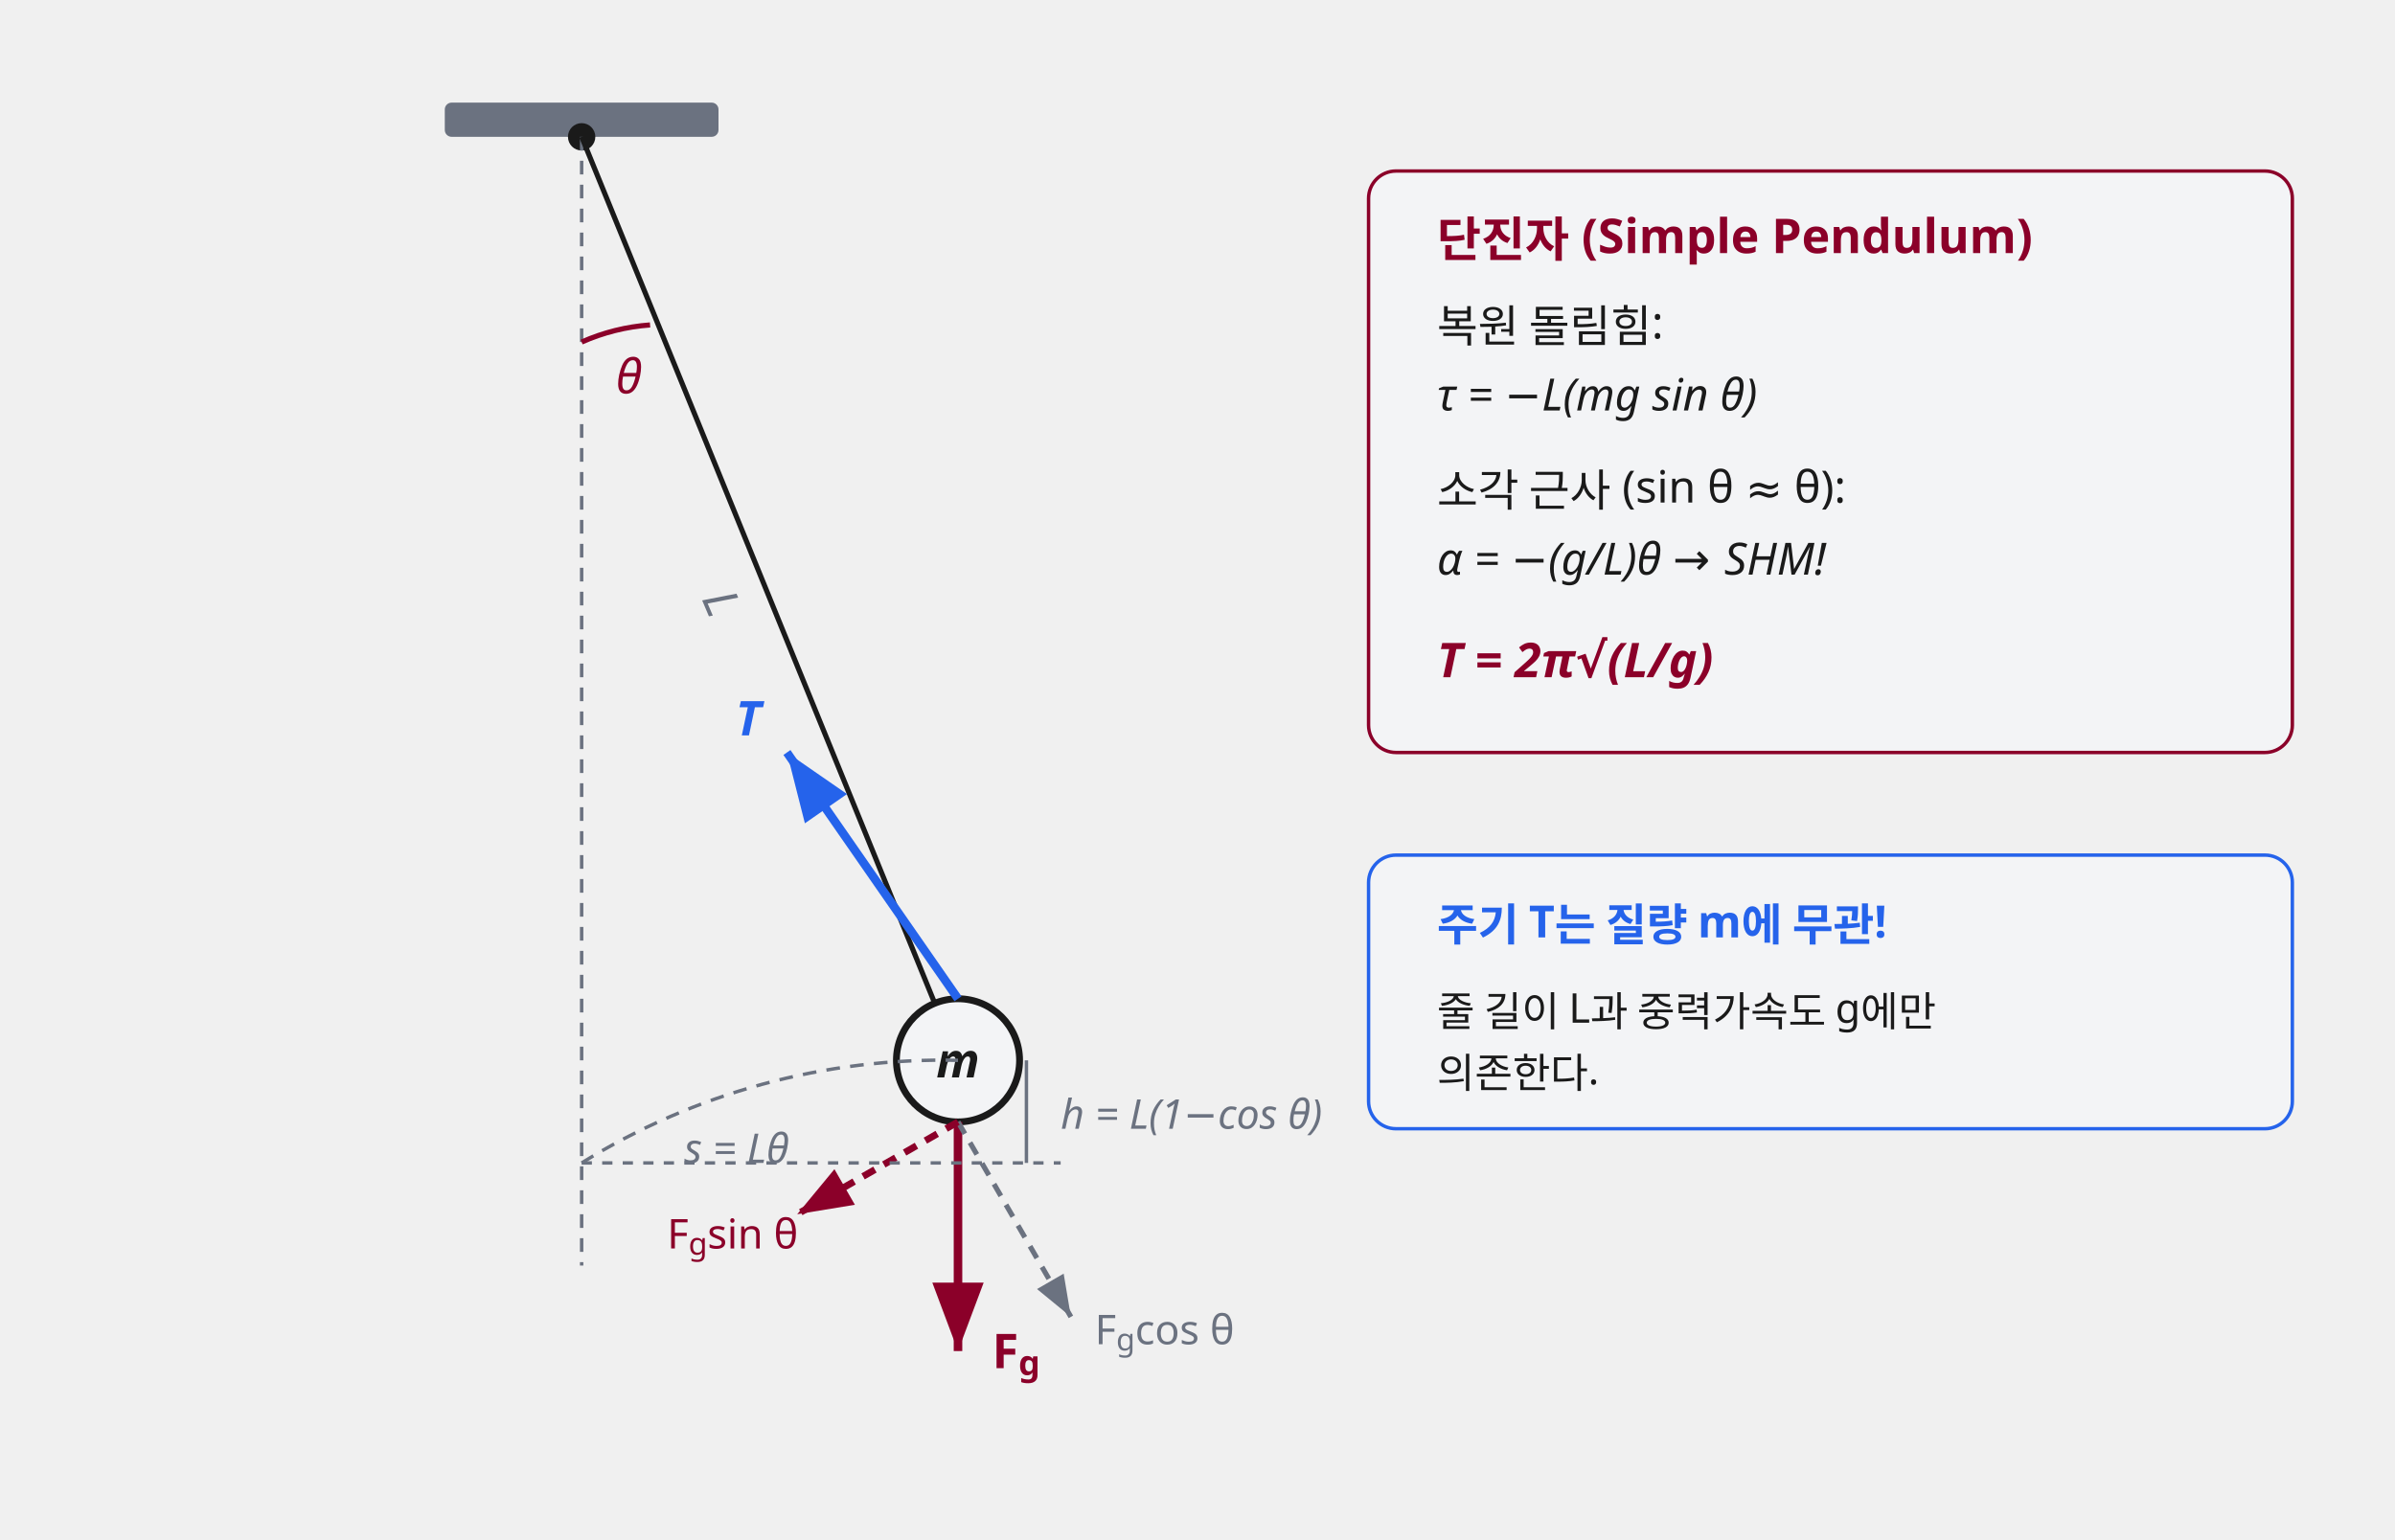
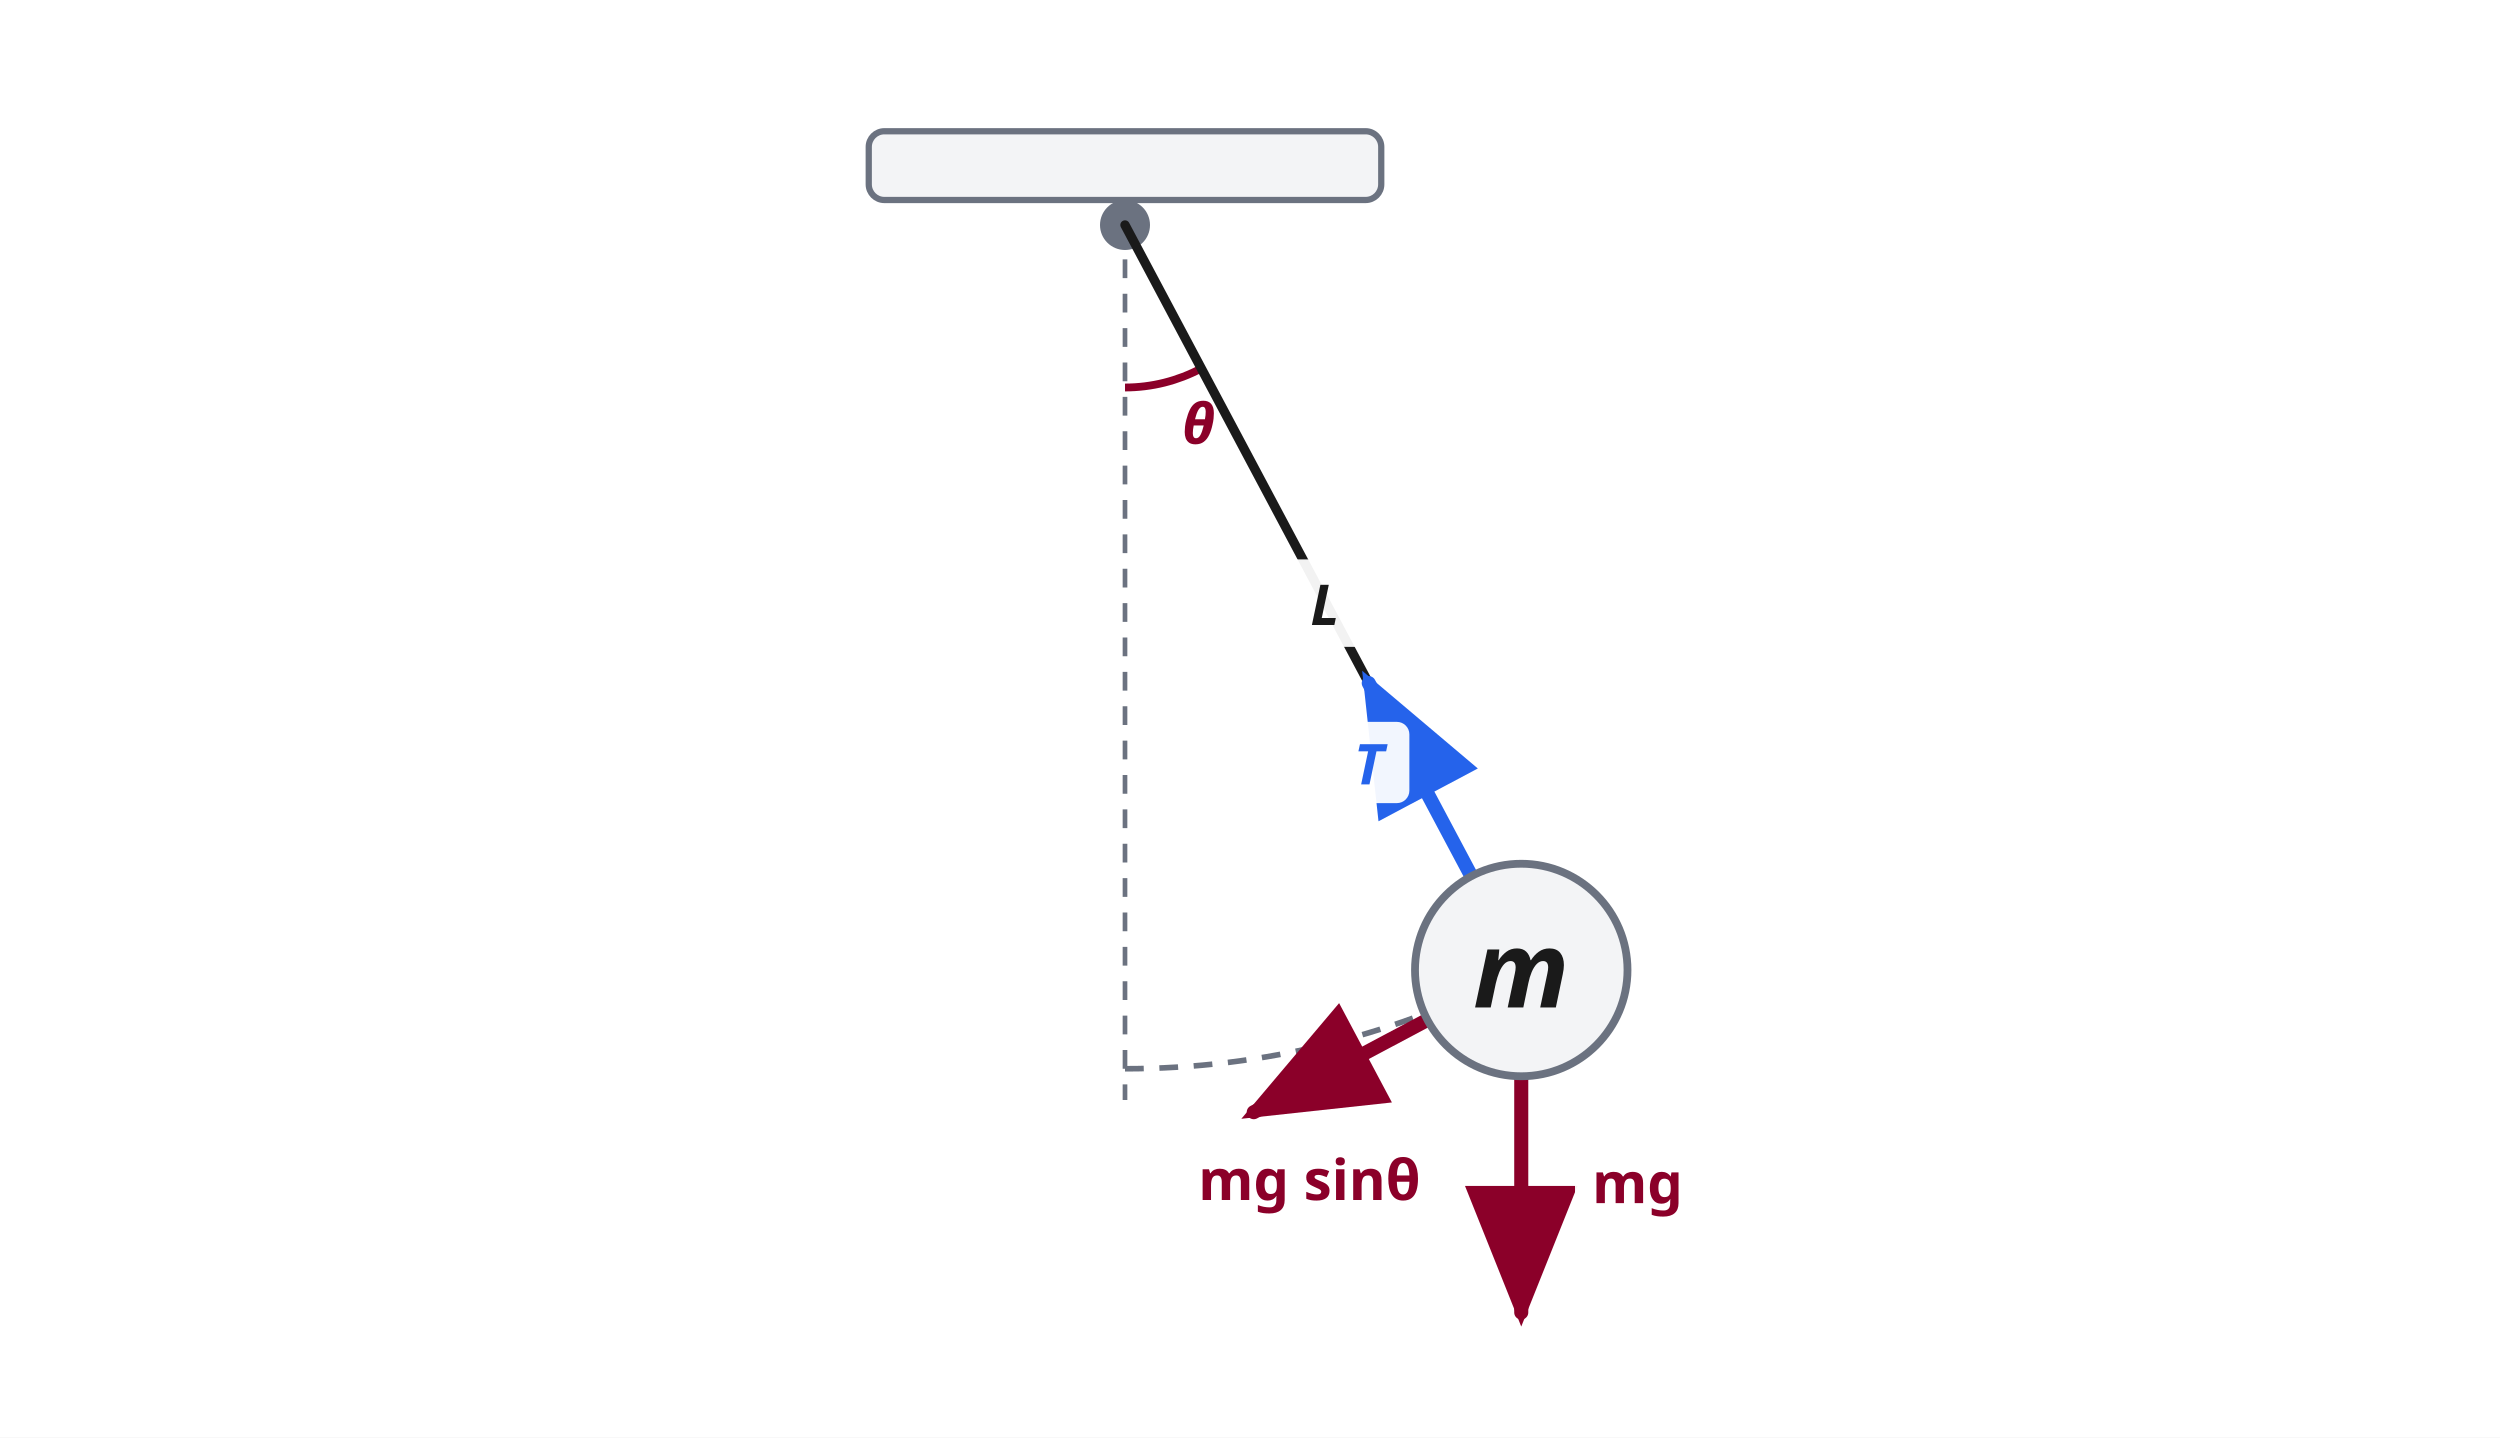
- <svg xmlns="http://www.w3.org/2000/svg" viewBox="0 0 700 450" font-family="sans-serif">
+ <svg xmlns="http://www.w3.org/2000/svg" viewBox="0 0 800 460" font-family="sans-serif">
  <defs>
-     <marker id="pArrowR" markerWidth="8" markerHeight="6" refX="8" refY="3" orient="auto">
-       <path d="M0,0 L8,3 L0,6 Z" fill="#8B0029" />
+     <marker id="arrow-red" markerWidth="10" markerHeight="8" refX="9" refY="4" orient="auto">
+       <path d="M0,0 L10,4 L0,8 Z" fill="#8B0029" />
    </marker>
-     <marker id="pArrowB" markerWidth="8" markerHeight="6" refX="8" refY="3" orient="auto">
-       <path d="M0,0 L8,3 L0,6 Z" fill="#2563EB" />
+     <marker id="arrow-blue" markerWidth="10" markerHeight="8" refX="9" refY="4" orient="auto">
+       <path d="M0,0 L10,4 L0,8 Z" fill="#2563EB" />
    </marker>
-     <marker id="pArrowGr" markerWidth="8" markerHeight="6" refX="8" refY="3" orient="auto">
-       <path d="M0,0 L8,3 L0,6 Z" fill="#6B7280" />
-     </marker>
+     <style>
+       .axis { stroke: #6B7280; stroke-width: 1.5; stroke-dasharray: 6 5; }
+       .support { fill: #F3F4F6; stroke: #6B7280; stroke-width: 2; }
+       .string { stroke: #1a1a1a; stroke-width: 3; stroke-linecap: round; }
+       .arc { fill: none; stroke: #6B7280; stroke-width: 1.8; stroke-dasharray: 6 5; }
+       .angle { fill: none; stroke: #8B0029; stroke-width: 2.5; }
+       .label-bg { fill: #ffffff; fill-opacity: 0.94; stroke: none; }
+       .label { font-size: 18px; font-weight: 700; }
+     </style>
  </defs>
-   <rect x="130" y="30" width="80" height="10" fill="#6B7280" rx="2" />
-   <circle cx="170" cy="40" r="4" fill="#1a1a1a" />
-   <line x1="170" y1="40" x2="170" y2="370" stroke="#6B7280" stroke-width="1" stroke-dasharray="4 3" />
-   <line x1="170" y1="40" x2="280" y2="310" stroke="#1a1a1a" stroke-width="1.5" />
-   <path d="M170,100 A60,60 0 0,1 190,95" fill="none" stroke="#8B0029" stroke-width="1.5" />
-   <text x="180" y="115" font-size="14" fill="#8B0029" font-style="italic">θ</text>
-   <text x="205" y="175" font-size="14" fill="#6B7280" font-style="italic" transform="rotate(67,205,175)">L</text>
-   <circle cx="280" cy="310" r="18" fill="#F3F4F6" stroke="#1a1a1a" stroke-width="2" />
-   <text x="280" y="315" font-size="14" fill="#1a1a1a" text-anchor="middle" font-weight="bold" font-style="italic">m</text>
-   <line x1="280" y1="328" x2="280" y2="395" stroke="#8B0029" stroke-width="2.5" marker-end="url(#pArrowR)" />
-   <text x="290" y="400" font-size="14" fill="#8B0029" font-weight="bold">F<tspan baseline-shift="sub" font-size="10">g</tspan>
-   </text>
-   <line x1="280" y1="328" x2="313" y2="385" stroke="#6B7280" stroke-width="1.5" stroke-dasharray="4 3" marker-end="url(#pArrowGr)" />
-   <text x="320" y="393" font-size="12" fill="#6B7280">F<tspan baseline-shift="sub" font-size="9">g</tspan>cos θ</text>
-   <line x1="280" y1="328" x2="233" y2="355" stroke="#8B0029" stroke-width="2" stroke-dasharray="4 3" marker-end="url(#pArrowR)" />
-   <text x="195" y="365" font-size="12" fill="#8B0029">F<tspan baseline-shift="sub" font-size="9">g</tspan>sin θ</text>
-   <line x1="280" y1="292" x2="230" y2="220" stroke="#2563EB" stroke-width="2.5" marker-end="url(#pArrowB)" />
-   <text x="215" y="215" font-size="14" fill="#2563EB" font-weight="bold" font-style="italic">T</text>
-   <path d="M170,340 A200,200 0 0,1 280,310" fill="none" stroke="#6B7280" stroke-width="1" stroke-dasharray="4 3" />
-   <text x="200" y="340" font-size="12" fill="#6B7280" font-style="italic">s = Lθ</text>
-   <line x1="300" y1="310" x2="300" y2="340" stroke="#6B7280" stroke-width="1" />
-   <line x1="170" y1="340" x2="310" y2="340" stroke="#6B7280" stroke-width="1" stroke-dasharray="3 3" />
-   <text x="310" y="330" font-size="12" fill="#6B7280" font-style="italic">h = L(1−cos θ)</text>
-   <rect x="400" y="50" width="270" height="170" rx="8" fill="#F3F4F6" stroke="#8B0029" stroke-width="1" />
-   <text x="420" y="75" font-size="14" fill="#8B0029" font-weight="bold">단진자 (Simple Pendulum)</text>
-   <text x="420" y="100" font-size="13" fill="#1a1a1a">복원 돌림힘:</text>
-   <text x="420" y="120" font-size="13" fill="#1a1a1a" font-style="italic">τ = −L(mg sin θ)</text>
-   <text x="420" y="148" font-size="13" fill="#1a1a1a">소각 근사 (sin θ ≈ θ):</text>
-   <text x="420" y="168" font-size="13" fill="#1a1a1a" font-style="italic">α = −(g/L)θ → SHM!</text>
-   <text x="420" y="198" font-size="14" fill="#8B0029" font-weight="bold" font-style="italic">T = 2π√(L/g)</text>
-   <rect x="400" y="250" width="270" height="80" rx="8" fill="#F3F4F6" stroke="#2563EB" stroke-width="1" />
-   <text x="420" y="275" font-size="13" fill="#2563EB" font-weight="bold">주기 T는 질량 m에 무관!</text>
-   <text x="420" y="300" font-size="12" fill="#1a1a1a">줄 길이 L과 중력가속도 g에만</text>
-   <text x="420" y="318" font-size="12" fill="#1a1a1a">의존한다.</text>
+   <rect width="800" height="460" fill="#ffffff" />
+   <rect x="278" y="42" width="164" height="22" rx="5" class="support" />
+   <line x1="360" y1="72" x2="360" y2="352" class="axis" />
+   <path d="M360 342 A270 270 0 0 0 486.8 310.4" class="arc" />
+   <path d="M360 124 A52 52 0 0 0 384.4 117.9" class="angle" />
+   <rect x="371" y="124" width="25" height="24" rx="4" class="label-bg" />
+   <text x="383.5" y="142" text-anchor="middle" class="label" font-style="italic" fill="#8B0029">θ</text>
+   <circle cx="360" cy="72" r="8" fill="#6B7280" />
+   <line x1="360" y1="72" x2="486.8" y2="310.4" class="string" />
+   <rect x="410" y="179" width="28" height="28" rx="4" class="label-bg" />
+   <text x="424" y="200" text-anchor="middle" class="label" font-style="italic" fill="#1a1a1a">L</text>
+   <line x1="486.8" y1="310.4" x2="438.0" y2="218.6" stroke="#2563EB" stroke-width="4.5" stroke-linecap="round" marker-end="url(#arrow-blue)" />
+   <rect x="425" y="231" width="26" height="26" rx="4" class="label-bg" />
+   <text x="438" y="251" text-anchor="middle" class="label" font-style="italic" fill="#2563EB">T</text>
+   <line x1="486.8" y1="310.4" x2="486.8" y2="420" stroke="#8B0029" stroke-width="4.5" stroke-linecap="round" marker-end="url(#arrow-red)" />
+   <rect x="504" y="365" width="40" height="26" rx="4" class="label-bg" />
+   <text x="524" y="385" text-anchor="middle" class="label" fill="#8B0029">mg</text>
+   <line x1="486.8" y1="310.4" x2="401.2" y2="355.9" stroke="#8B0029" stroke-width="4.5" stroke-linecap="round" marker-end="url(#arrow-red)" />
+   <rect x="382" y="363" width="74" height="28" rx="4" class="label-bg" />
+   <text x="419" y="384" text-anchor="middle" class="label" fill="#8B0029">mg sinθ</text>
+   <circle cx="486.8" cy="310.4" r="34" fill="#F3F4F6" stroke="#6B7280" stroke-width="2.5" />
+   <text x="486.8" y="322.4" text-anchor="middle" font-size="34" font-weight="700" font-style="italic" fill="#1a1a1a">m</text>
</svg>
